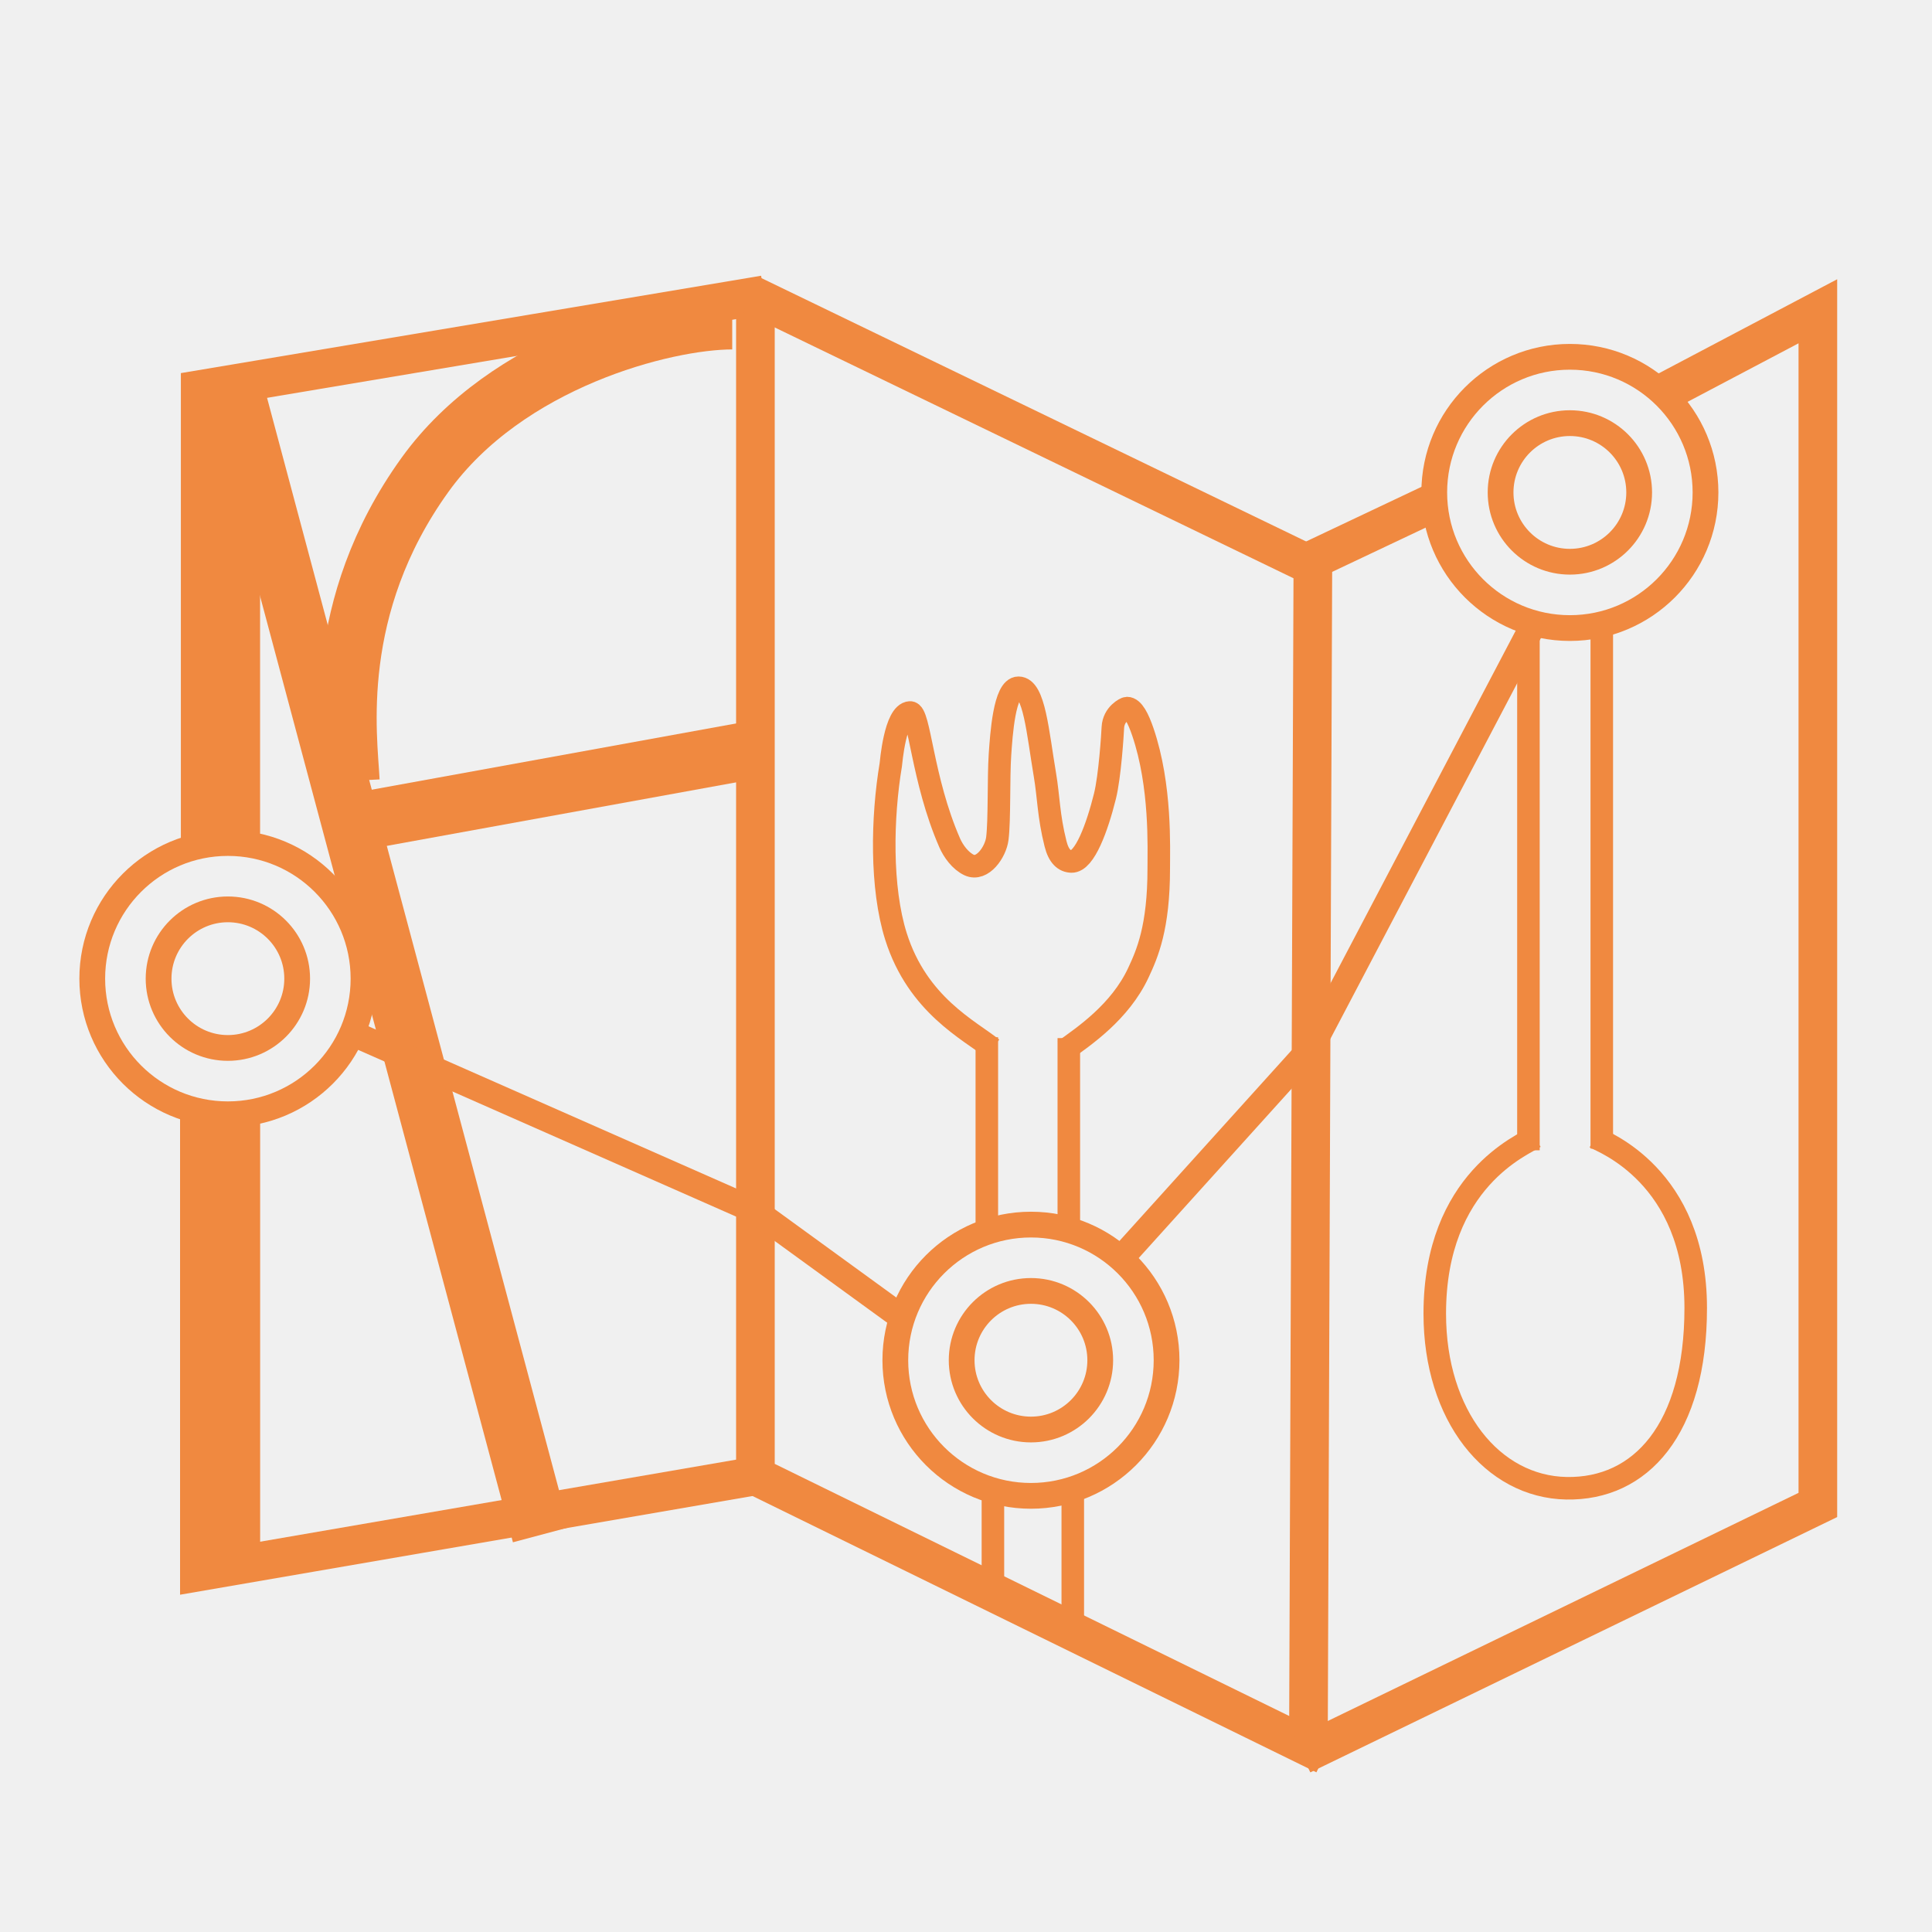
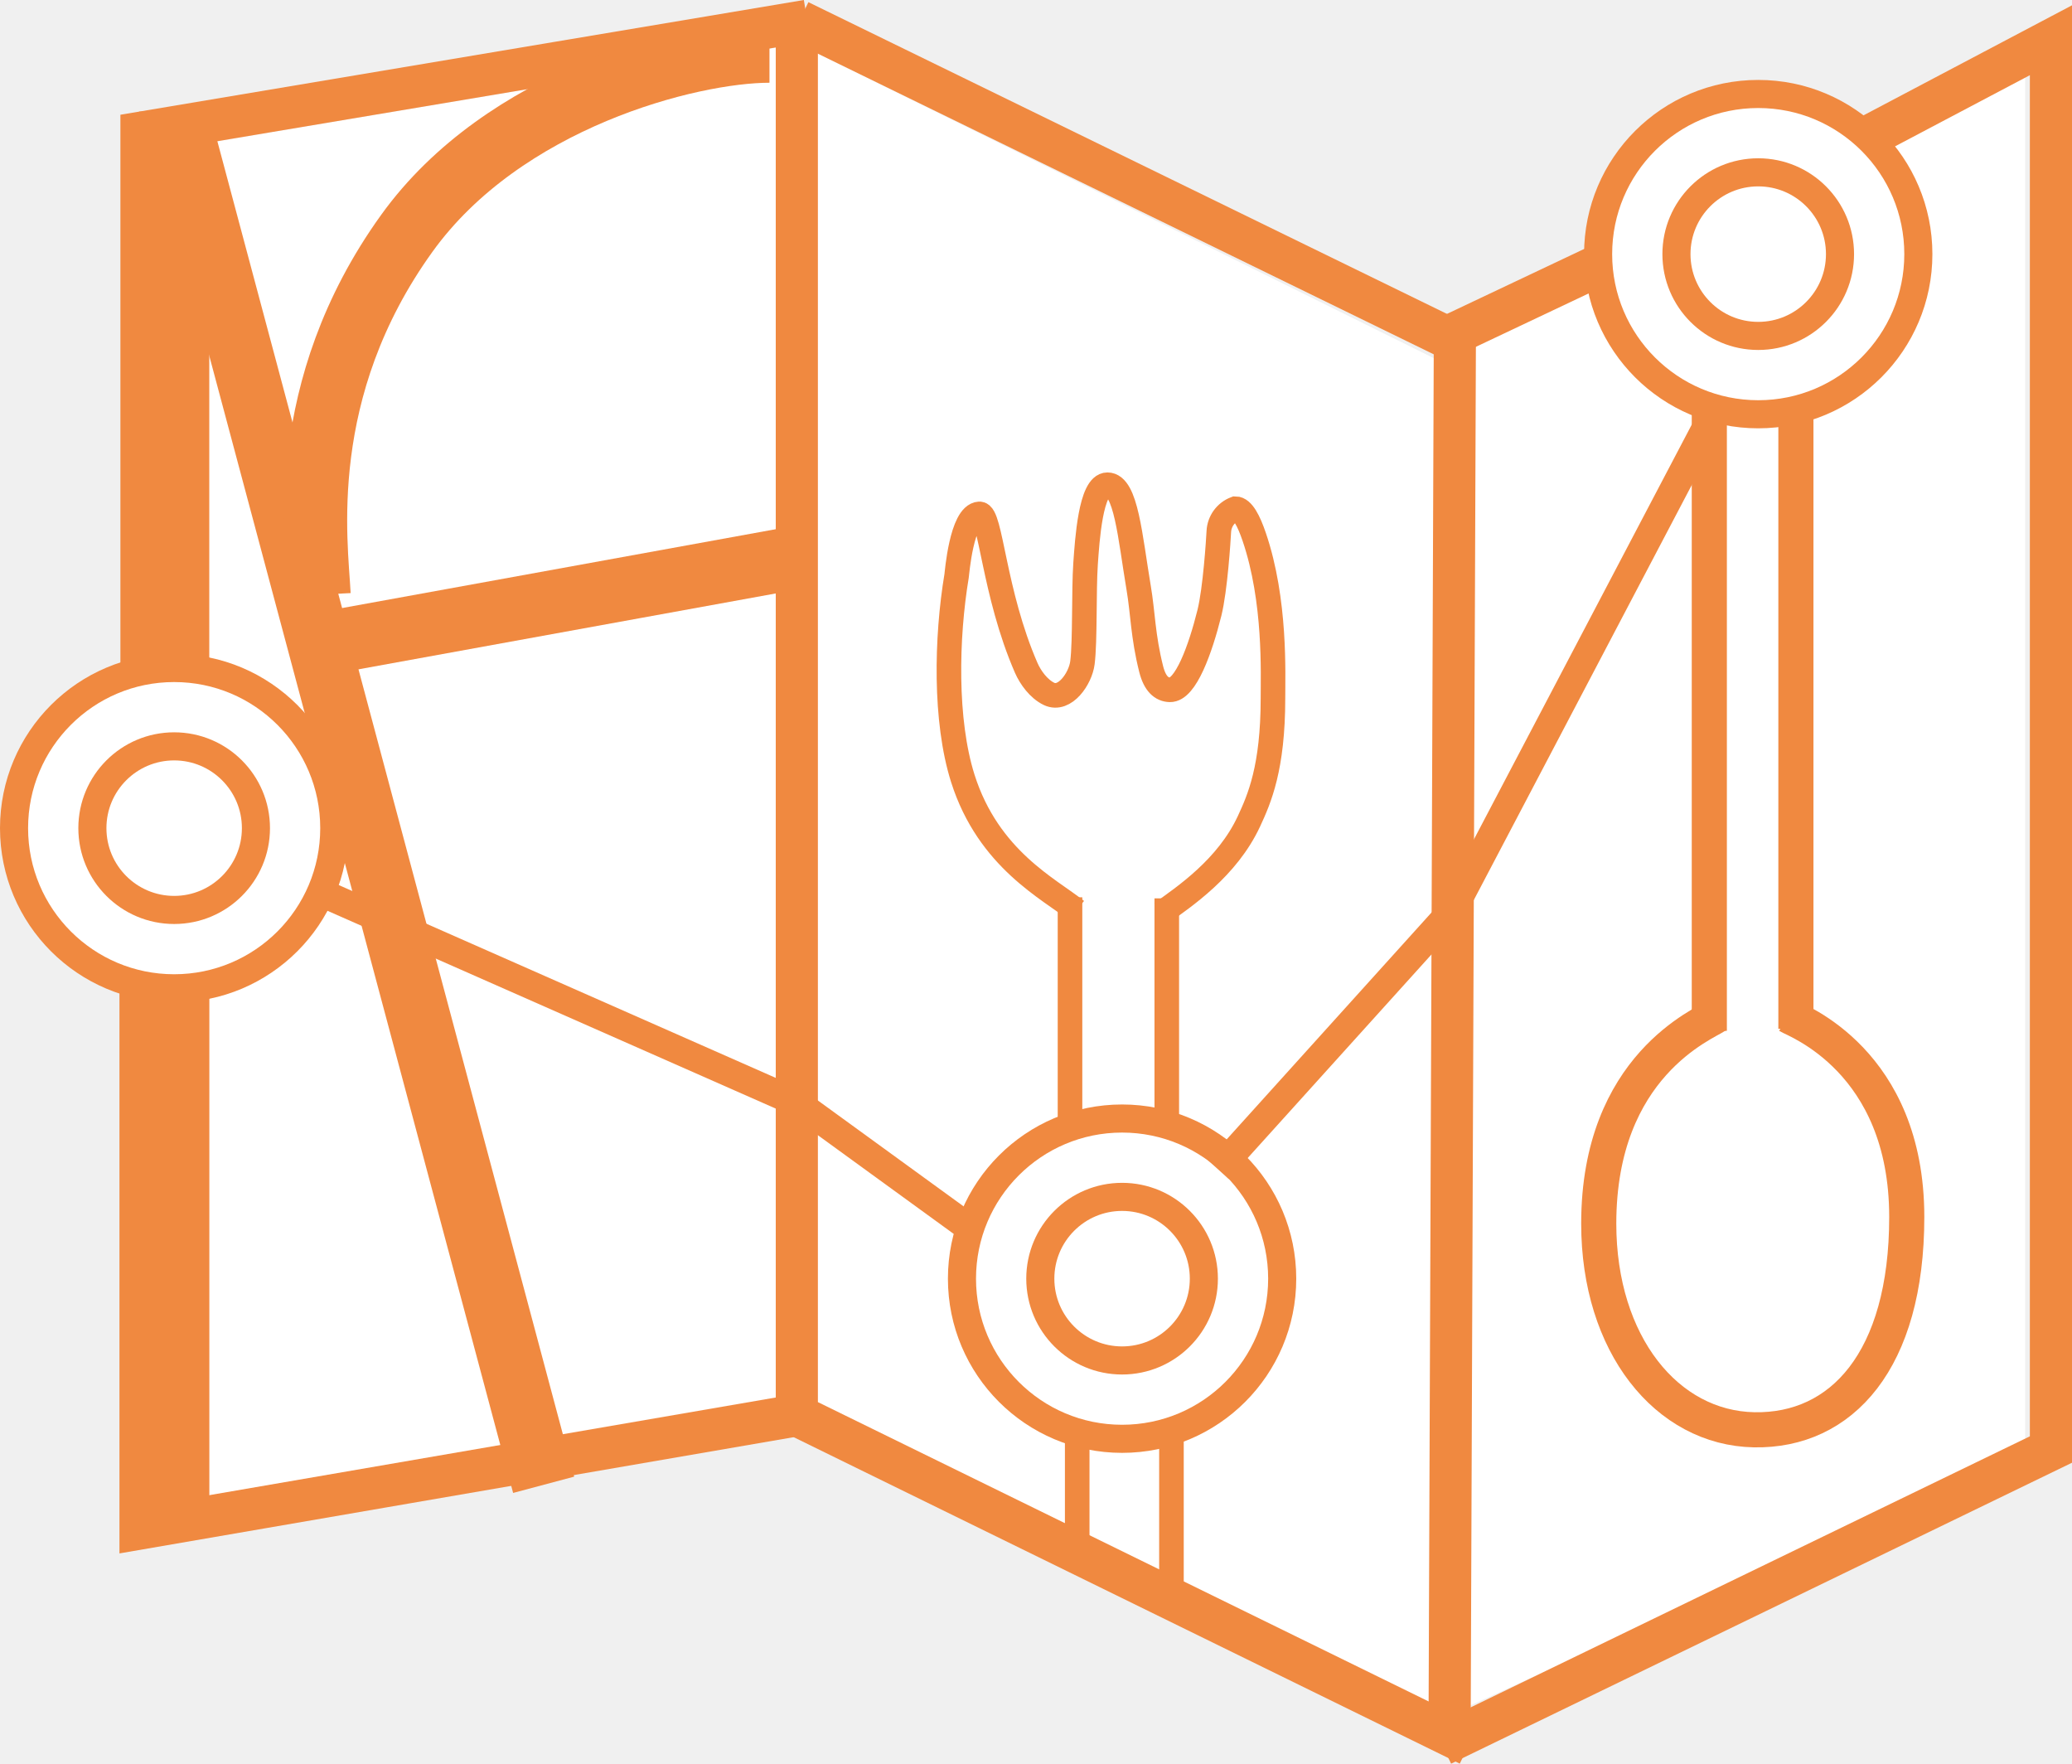
- <svg xmlns="http://www.w3.org/2000/svg" version="1.1" x="0px" y="0px" viewBox="0 0 600 600" style="enable-background:new 0 0 600 600;" xml:space="preserve">
-   <style type="text/css">
- 	.st0{display:none;}
- 	.st1{display:inline;fill:#F08940;}
- 	.st2{display:inline;fill:none;stroke:#FFFFFF;stroke-width:8;stroke-miterlimit:10;}
- 	.st3{display:inline;fill:none;stroke:#FFFFFF;stroke-width:12;stroke-miterlimit:10;}
- 	.st4{display:inline;fill:none;stroke:#FFFFFF;stroke-width:7;stroke-miterlimit:10;}
- 	.st5{display:inline;fill:none;stroke:#FFFFFF;stroke-width:20;stroke-miterlimit:10;}
- 	.st6{display:inline;fill:none;stroke:#FFFFFF;stroke-width:19;stroke-miterlimit:10;}
- 	.st7{display:inline;fill:none;stroke:#FFFFFF;stroke-width:18;stroke-miterlimit:10;}
- 	.st8{fill:none;stroke:#F08940;stroke-width:8;stroke-miterlimit:10;}
- 	.st9{fill:none;stroke:#F08940;stroke-width:12;stroke-miterlimit:10;}
- 	.st10{fill:none;stroke:#F08940;stroke-width:7;stroke-miterlimit:10;}
- 	.st11{fill:none;stroke:#F08940;stroke-width:20;stroke-miterlimit:10;}
- 	.st12{fill:none;stroke:#FFFFFF;stroke-width:19;stroke-miterlimit:10;}
- 	.st13{fill:none;stroke:#F08940;stroke-width:18;stroke-miterlimit:10;}
- 	.st14{fill:none;stroke:#FFFFFF;stroke-width:12;stroke-miterlimit:10;}
- </style>
-   <g id="參考圖" class="st0">
- </g>
-   <g id="orange" class="st0">
-     <rect x="34.4" y="34.4" class="st1" width="531.21" height="531.21" />
+ <svg xmlns="http://www.w3.org/2000/svg" viewBox="0 0 590.09 502.19">
+   <defs>
+     <style>.cls-1{fill:#fff;}.cls-10,.cls-2,.cls-3,.cls-4,.cls-5,.cls-6,.cls-7,.cls-8,.cls-9{fill:none;stroke-miterlimit:10;}.cls-2,.cls-3,.cls-4,.cls-5,.cls-7,.cls-8,.cls-9{stroke:#f08940;}.cls-2{stroke-width:8px;}.cls-10,.cls-3,.cls-9{stroke-width:12px;}.cls-4{stroke-width:7px;}.cls-5{stroke-width:20px;}.cls-10,.cls-6{stroke:#fff;}.cls-6{stroke-width:19px;}.cls-7{stroke-width:10px;}.cls-8{stroke-width:18px;}.cls-9{stroke-linecap:square;}</style>
+   </defs>
+   <g id="圖層_5" data-name="圖層 5">
+     <polygon class="cls-1" points="40.29 43.86 227.36 12.46 409.29 102.46 576.75 17.92 576.75 413.79 407.81 490.58 224.41 404.16 40.65 435.04 40.29 43.86" />
+     <circle class="cls-1" cx="49.6" cy="235.81" r="45.6" />
+     <circle class="cls-1" cx="499.17" cy="72.36" r="47.15" />
  </g>
-   <g id="map" class="st0">
-     <circle class="st2" cx="428.46" cy="191.41" r="15.62" />
-     <circle class="st2" cx="428.46" cy="191.41" r="30.57" />
-     <circle class="st2" cx="307" cy="387" r="15.62" />
-     <circle class="st2" cx="307" cy="387" r="30.57" />
-     <circle class="st2" cx="126" cy="301" r="15.62" />
-     <circle class="st2" cx="126" cy="301" r="30.57" />
-     <line class="st3" x1="369.54" y1="207.03" x2="397.89" y2="193.61" />
-     <polyline class="st3" points="373.25,475.97 244.9,413.08 244.9,145.86  " />
-     <path class="st4" d="M244.9,412.08" />
-     <line class="st5" x1="126" y1="164.21" x2="126" y2="270.43" />
-     <path class="st6" d="M126.02,434.68" />
-     <path class="st6" d="M126.02,331.46" />
-     <path class="st4" d="M363.53,469.31" />
-     <polyline class="st3" points="448.88,169.3 484.35,150.58 484.35,419.62 368.07,475.97  " />
-     <polyline class="st3" points="244.9,413.08 119.58,434.68 119.58,331.08  " />
-     <line class="st5" x1="126.02" y1="331.46" x2="126.02" y2="434.68" />
-     <line class="st4" x1="435.66" y1="219.07" x2="435.66" y2="339.31" />
-     <line class="st4" x1="419.12" y1="219.45" x2="419.12" y2="339.69" />
-     <path class="st5" d="M429.73,281.85" />
-     <polyline class="st3" points="119.76,270.43 119.76,168.21 246.9,146.86  " />
-     <line class="st7" x1="127.44" y1="167.76" x2="196.55" y2="426.35" />
-     <path class="st2" d="M412.84,220.07" />
-     <polyline class="st2" points="325.38,366.18 370.13,316.62 420.84,220.07  " />
-     <polyline class="st2" points="277.35,376.96 244.9,353.38 154,313.28  " />
-     <line class="st7" x1="148.91" y1="266.78" x2="244.9" y2="249.32" />
-     <polyline class="st3" points="243.9,146.8 370.54,208.03 369.54,471.81  " />
-     <path class="st3" d="M153.67,265.91" />
-     <path class="st7" d="M153.67,256.42c-0.5-9.84-4.77-39.1,16.76-68.99c18.48-25.65,53.99-34.77,69.24-34.77" />
-     <line class="st4" x1="315.53" y1="314.4" x2="315.53" y2="358.43" />
-     <line class="st4" x1="297.05" y1="314.2" x2="297.05" y2="356.23" />
-     <line class="st4" x1="316.43" y1="414.51" x2="316.43" y2="448.54" />
-     <line class="st4" x1="298.43" y1="416.51" x2="298.43" y2="440.54" />
-     <path class="st4" d="M298.26,316.72c-5.02-4.06-16.78-9.72-21.68-25.24c-3.48-11.02-3.15-26.84-1.17-38.68   c0.06-0.33,0.94-11.61,4.35-11.8c2.19-0.13,2.65,15.05,8.94,29.41c0.79,1.81,2.37,4.03,4.37,4.97c2.98,1.39,5.98-2.92,6.36-5.96   c0.52-4.16,0.24-13.8,0.6-18.88c0.31-4.43,0.97-15.1,4.17-15.1c3.57,0,4.32,9.97,5.96,19.68c0.82,4.87,0.8,9.22,2.38,15.5   c0.72,2.86,2.01,3.93,3.58,3.97c3,0.09,5.82-7.72,7.55-14.71c1.11-4.46,1.71-13.89,1.79-15.5c0.15-3.07,2.87-4.37,3.18-4.37   c1.36-0.01,2.54,2.33,3.58,5.37c4.15,12.19,3.58,26.2,3.58,30.8c0.01,13.3-2.6,19.2-4.58,23.45c-4.16,8.94-12.4,14.43-16.7,17.53" />
-     <path class="st4" d="M420.42,336.82c-2.17,1.53-22.41,9.46-22.41,39.68c0,23.06,13.01,39.05,29.68,39.35   c16.68,0.31,29.14-13.23,29.14-40.62c0-29.89-21.25-37.55-22.6-38.38" />
-   </g>
-   <g id="orange_map">
-     <circle class="st8" cx="487.54" cy="152.93" r="21.52" />
-     <circle class="st8" cx="487.54" cy="152.93" r="42.12" />
-     <circle class="st8" cx="320.17" cy="422.43" r="21.52" />
-     <circle class="st8" cx="320.17" cy="422.43" r="42.12" />
-     <circle class="st8" cx="70.77" cy="303.93" r="21.52" />
-     <circle class="st8" cx="70.77" cy="303.93" r="42.12" />
-     <line class="st9" x1="406.35" y1="174.45" x2="445.41" y2="155.96" />
-     <polyline class="st9" points="411.46,545.03 234.6,458.36 234.6,90.17  " />
-     <path class="st10" d="M234.6,456.99" />
-     <line class="st11" x1="70.77" y1="115.44" x2="70.77" y2="261.81" />
-     <path class="st12" d="M70.79,488.13" />
-     <path class="st12" d="M70.79,345.9" />
-     <path class="st10" d="M398.07,535.85" />
-     <polyline class="st9" points="515.67,122.45 564.55,96.67 564.55,467.38 404.32,545.03  " />
-     <polyline class="st9" points="234.6,458.36 61.92,488.13 61.92,345.38  " />
-     <line class="st11" x1="70.79" y1="345.9" x2="70.79" y2="488.13" />
-     <line class="st10" x1="497.45" y1="191.04" x2="497.45" y2="356.72" />
-     <line class="st10" x1="474.67" y1="191.57" x2="474.67" y2="357.24" />
-     <path class="st11" d="M489.28,277.55" />
-     <polyline class="st9" points="62.17,261.81 62.17,120.95 237.36,91.55  " />
-     <line class="st13" x1="72.76" y1="120.33" x2="167.99" y2="476.65" />
-     <path class="st8" d="M466.02,192.42" />
-     <polyline class="st8" points="345.5,393.74 407.16,325.45 477.04,192.42  " />
-     <polyline class="st8" points="279.32,408.6 234.6,376.1 109.35,320.85  " />
-     <line class="st13" x1="102.33" y1="256.78" x2="234.6" y2="232.73" />
-     <polyline class="st9" points="233.22,91.46 407.72,175.83 406.35,539.29  " />
-     <path class="st14" d="M108.9,255.58" />
-     <path class="st13" d="M108.9,242.51c-0.69-13.56-6.57-53.88,23.1-95.07c25.46-35.35,74.4-47.92,95.4-47.92" />
-     <line class="st10" x1="331.93" y1="322.39" x2="331.93" y2="383.06" />
-     <line class="st10" x1="306.47" y1="322.12" x2="306.47" y2="380.04" />
-     <line class="st10" x1="333.16" y1="460.34" x2="333.16" y2="507.23" />
-     <line class="st10" x1="308.36" y1="463.09" x2="308.36" y2="496.21" />
-     <path class="st10" d="M308.13,325.59c-6.92-5.6-23.13-13.39-29.88-34.78c-4.79-15.19-4.34-36.98-1.61-53.29   c0.08-0.46,1.29-15.99,5.99-16.26c3.01-0.18,3.65,20.74,12.32,40.53c1.09,2.49,3.27,5.56,6.02,6.85c4.1,1.92,8.24-4.02,8.76-8.22   c0.72-5.74,0.34-19.01,0.82-26.02c0.42-6.1,1.34-20.81,5.75-20.81c4.92,0,5.96,13.74,8.22,27.11c1.14,6.72,1.1,12.71,3.29,21.36   c0.99,3.94,2.77,5.41,4.93,5.48c4.13,0.12,8.01-10.64,10.41-20.26c1.53-6.15,2.36-19.14,2.46-21.36c0.21-4.23,3.96-6.02,4.38-6.02   c1.87-0.01,3.5,3.2,4.93,7.39c5.72,16.79,4.93,36.1,4.94,42.45c0.01,18.32-3.58,26.46-6.31,32.31   c-5.73,12.32-17.08,19.88-23.01,24.16" />
-     <path class="st10" d="M476.45,353.29c-2.99,2.1-30.87,13.03-30.87,54.67c0,31.77,17.93,53.8,40.89,54.23   c22.99,0.42,40.15-18.23,40.15-55.98c0-41.19-29.28-51.74-31.13-52.88" />
-     <g>
- 	</g>
-     <g>
- 	</g>
-     <g>
- 	</g>
-     <g>
- 	</g>
-     <g>
- 	</g>
-     <g>
- 	</g>
+   <g id="orange_map" data-name="orange map">
+     <circle class="cls-2" cx="500.73" cy="72.36" r="23.29" />
+     <circle class="cls-2" cx="500.73" cy="72.36" r="45.6" />
+     <circle class="cls-2" cx="319.56" cy="364.09" r="23.29" />
+     <circle class="cls-2" cx="319.56" cy="364.09" r="45.6" />
+     <circle class="cls-2" cx="49.6" cy="235.81" r="23.29" />
+     <circle class="cls-2" cx="49.6" cy="235.81" r="45.6" />
+     <line class="cls-3" x1="412.84" y1="95.66" x2="455.13" y2="75.64" />
+     <polyline class="cls-3" points="418.37 496.79 226.93 402.98 226.93 4.43" />
+     <path class="cls-4" d="M232.53,471.06" transform="translate(-5.6 -69.57)" />
+     <line class="cls-5" x1="49.6" y1="31.78" x2="49.6" y2="190.22" />
+     <path class="cls-6" d="M55.22,504.78" transform="translate(-5.6 -69.57)" />
+     <path class="cls-6" d="M55.22,350.82" transform="translate(-5.6 -69.57)" />
+     <path class="cls-4" d="M409.48,556.43" transform="translate(-5.6 -69.57)" />
+     <polyline class="cls-3" points="531.18 39.38 584.09 11.46 584.09 412.74 410.65 496.79" />
+     <polyline class="cls-3" points="226.93 402.98 40.02 435.2 40.02 280.68" />
+     <line class="cls-5" x1="49.62" y1="281.25" x2="49.62" y2="435.2" />
+     <line class="cls-7" x1="511.46" y1="113.62" x2="511.46" y2="292.95" />
+     <line class="cls-7" x1="486.8" y1="114.19" x2="486.8" y2="293.52" />
+     <path class="cls-5" d="M508.21,276.83" transform="translate(-5.6 -69.57)" />
+     <polyline class="cls-3" points="40.29 190.22 40.29 37.75 229.92 5.92" />
+     <line class="cls-8" x1="51.75" y1="37.08" x2="154.83" y2="422.78" />
+     <path class="cls-2" d="M483,184.68" transform="translate(-5.6 -69.57)" />
+     <polyline class="cls-2" points="346.97 333.03 413.72 259.11 489.36 115.11" />
+     <polyline class="cls-2" points="275.34 349.11 226.93 313.94 91.36 254.13" />
+     <line class="cls-8" x1="83.76" y1="184.77" x2="226.93" y2="158.74" />
+     <polyline class="cls-9" points="232.99 8.64 414.33 97.15 412.84 490.58" />
+     <path class="cls-10" d="M96.47,253.05" transform="translate(-5.6 -69.57)" />
+     <path class="cls-8" d="M96.47,238.9c-.74-14.68-7.11-58.33,25-102.91C149,97.73,202,84.13,224.74,84.13" transform="translate(-5.6 -69.57)" />
+     <line class="cls-4" x1="332.29" y1="255.8" x2="332.29" y2="321.47" />
+     <line class="cls-4" x1="304.73" y1="255.5" x2="304.73" y2="318.2" />
+     <line class="cls-4" x1="333.62" y1="405.12" x2="333.62" y2="455.88" />
+     <line class="cls-4" x1="306.78" y1="408.1" x2="306.78" y2="443.95" />
+     <path class="cls-4" d="M312.12,328.83c-7.48-6.06-25-14.5-32.33-37.65-5.19-16.44-4.7-40-1.75-57.68.09-.5,1.4-17.31,6.49-17.61,3.26-.19,4,22.45,13.34,43.87,1.18,2.7,3.54,6,6.52,7.41,4.44,2.08,8.91-4.35,9.48-8.89.78-6.21.37-20.58.89-28.16.46-6.6,1.45-22.53,6.23-22.53,5.32,0,6.45,14.88,8.89,29.35,1.23,7.27,1.2,13.75,3.56,23.12,1.07,4.26,3,5.86,5.33,5.93,4.48.12,8.68-11.52,11.27-21.94,1.65-6.65,2.55-20.71,2.67-23.12a7.34,7.34,0,0,1,4.74-6.52c2,0,3.79,3.47,5.33,8,6.2,18.18,5.34,39.08,5.35,46,0,19.83-3.88,28.64-6.83,35-6.2,13.34-18.49,21.51-24.91,26.14" transform="translate(-5.6 -69.57)" />
+     <path class="cls-7" d="M494.33,358.81c-3.24,2.28-33.42,14.11-33.42,59.18,0,34.39,19.4,58.24,44.26,58.7S548.63,457,548.63,416.1c0-44.59-31.69-56-33.7-57.25" transform="translate(-5.6 -69.57)" />
  </g>
</svg>
